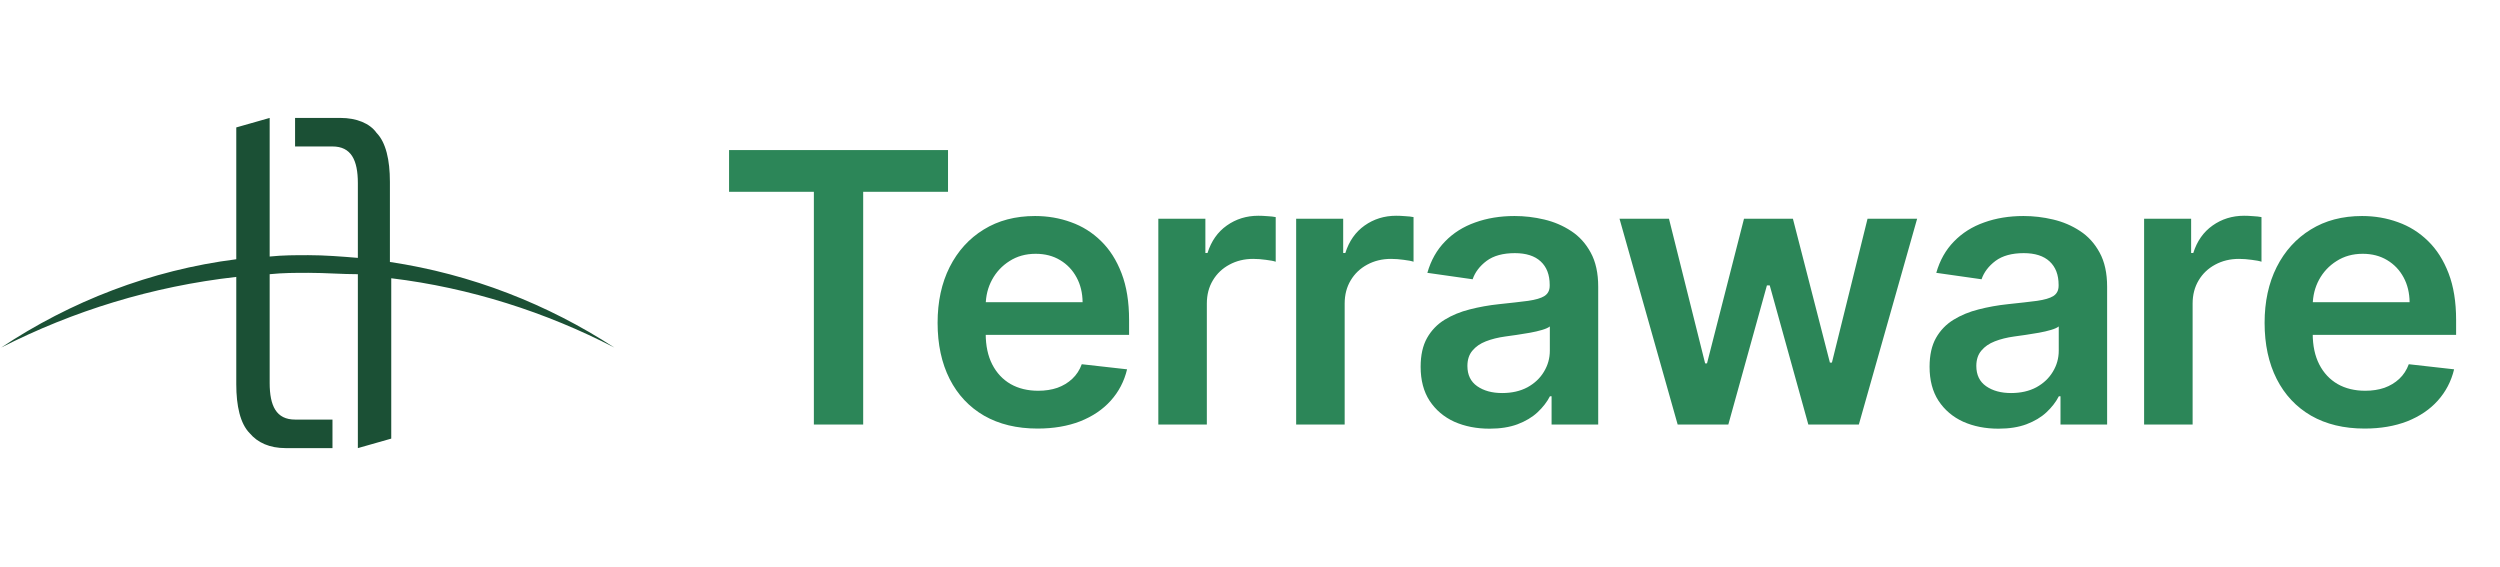
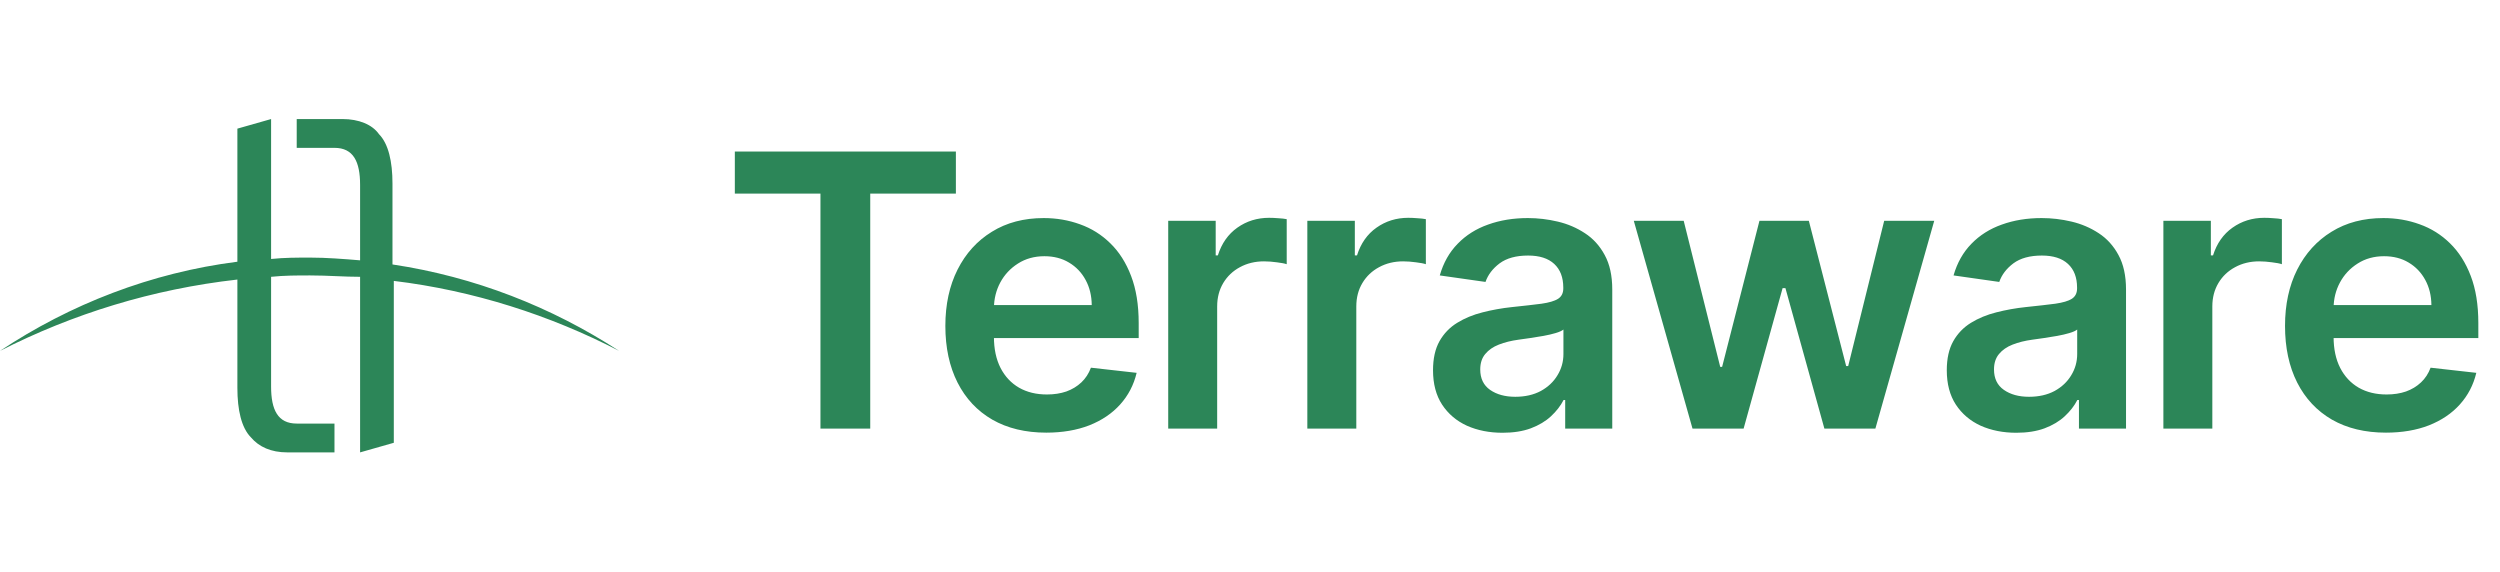
- <svg xmlns="http://www.w3.org/2000/svg" width="106" height="24" viewBox="0 0 106 24" fill="none">
-   <path d="M26.049 14.737C23.216 12.893 19.988 11.626 16.532 11.107V7.708C16.532 6.786 16.362 6.037 15.966 5.634C15.683 5.23 15.116 5 14.436 5H12.511V6.21H14.097C14.889 6.21 15.173 6.786 15.173 7.765V10.934C14.493 10.877 13.757 10.819 13.077 10.819C12.511 10.819 12.001 10.819 11.434 10.877V5L10.018 5.403V10.992C6.393 11.453 2.994 12.778 0.049 14.737C3.107 13.181 6.449 12.144 10.018 11.741V16.292C10.018 17.214 10.188 17.963 10.585 18.366C10.924 18.77 11.434 19 12.114 19H14.097V17.79H12.511C11.717 17.79 11.434 17.214 11.434 16.235V11.626C12.001 11.568 12.511 11.568 13.077 11.568C13.452 11.568 13.813 11.583 14.167 11.598C14.507 11.612 14.84 11.626 15.173 11.626V19L16.589 18.597V11.798C19.931 12.202 23.16 13.239 26.049 14.737Z" fill="#1B5035" />
-   <path d="M30.912 8.131V6.364H40.196V8.131H36.599V18H34.508V8.131H30.912ZM43.992 18.171C43.117 18.171 42.362 17.989 41.725 17.625C41.093 17.258 40.606 16.739 40.265 16.068C39.924 15.394 39.754 14.6 39.754 13.688C39.754 12.79 39.924 12.002 40.265 11.324C40.61 10.642 41.091 10.112 41.708 9.733C42.326 9.35 43.051 9.159 43.885 9.159C44.422 9.159 44.93 9.246 45.407 9.42C45.888 9.591 46.313 9.856 46.68 10.216C47.051 10.576 47.343 11.034 47.555 11.591C47.767 12.144 47.873 12.803 47.873 13.568V14.199H40.72V12.812H45.902C45.898 12.419 45.813 12.068 45.646 11.761C45.479 11.451 45.246 11.206 44.947 11.028C44.652 10.85 44.307 10.761 43.913 10.761C43.492 10.761 43.123 10.864 42.805 11.068C42.487 11.269 42.239 11.534 42.061 11.864C41.886 12.189 41.797 12.547 41.794 12.938V14.148C41.794 14.655 41.886 15.091 42.072 15.454C42.258 15.814 42.517 16.091 42.85 16.284C43.184 16.474 43.574 16.568 44.021 16.568C44.32 16.568 44.591 16.526 44.833 16.443C45.076 16.356 45.286 16.229 45.464 16.062C45.642 15.896 45.777 15.689 45.867 15.443L47.788 15.659C47.667 16.167 47.436 16.61 47.095 16.989C46.758 17.364 46.326 17.655 45.799 17.864C45.273 18.068 44.67 18.171 43.992 18.171ZM49.113 18V9.273H51.108V10.727H51.198C51.358 10.223 51.63 9.835 52.017 9.562C52.407 9.286 52.852 9.148 53.352 9.148C53.465 9.148 53.592 9.153 53.733 9.165C53.877 9.172 53.996 9.186 54.09 9.205V11.097C54.003 11.066 53.865 11.04 53.676 11.017C53.49 10.991 53.31 10.977 53.136 10.977C52.761 10.977 52.424 11.059 52.125 11.222C51.829 11.381 51.596 11.602 51.426 11.886C51.255 12.171 51.17 12.498 51.17 12.869V18H49.113ZM54.957 18V9.273H56.951V10.727H57.042C57.201 10.223 57.474 9.835 57.86 9.562C58.251 9.286 58.696 9.148 59.196 9.148C59.309 9.148 59.436 9.153 59.576 9.165C59.72 9.172 59.84 9.186 59.934 9.205V11.097C59.847 11.066 59.709 11.04 59.52 11.017C59.334 10.991 59.154 10.977 58.98 10.977C58.605 10.977 58.268 11.059 57.968 11.222C57.673 11.381 57.44 11.602 57.27 11.886C57.099 12.171 57.014 12.498 57.014 12.869V18H54.957ZM63.156 18.176C62.603 18.176 62.105 18.078 61.661 17.881C61.222 17.68 60.874 17.384 60.616 16.994C60.362 16.604 60.235 16.123 60.235 15.551C60.235 15.059 60.326 14.652 60.508 14.329C60.69 14.008 60.938 13.75 61.252 13.557C61.567 13.364 61.921 13.218 62.315 13.119C62.713 13.017 63.124 12.943 63.548 12.898C64.059 12.845 64.474 12.797 64.792 12.756C65.11 12.71 65.341 12.642 65.485 12.551C65.633 12.456 65.707 12.311 65.707 12.114V12.079C65.707 11.652 65.58 11.32 65.326 11.085C65.073 10.85 64.707 10.733 64.23 10.733C63.726 10.733 63.326 10.843 63.031 11.062C62.739 11.282 62.542 11.542 62.44 11.841L60.52 11.568C60.671 11.038 60.921 10.595 61.27 10.239C61.618 9.879 62.044 9.61 62.548 9.432C63.052 9.25 63.608 9.159 64.218 9.159C64.639 9.159 65.057 9.208 65.474 9.307C65.891 9.405 66.271 9.568 66.616 9.795C66.961 10.019 67.237 10.324 67.446 10.71C67.658 11.097 67.764 11.579 67.764 12.159V18H65.787V16.801H65.718C65.593 17.044 65.417 17.271 65.19 17.483C64.966 17.691 64.684 17.86 64.343 17.989C64.006 18.114 63.61 18.176 63.156 18.176ZM63.69 16.665C64.103 16.665 64.461 16.583 64.764 16.421C65.067 16.254 65.3 16.034 65.463 15.761C65.629 15.489 65.713 15.191 65.713 14.869V13.841C65.648 13.894 65.538 13.943 65.383 13.989C65.232 14.034 65.061 14.074 64.872 14.108C64.682 14.142 64.495 14.172 64.309 14.199C64.124 14.225 63.963 14.248 63.826 14.267C63.52 14.309 63.245 14.377 63.002 14.472C62.76 14.566 62.569 14.699 62.429 14.869C62.288 15.036 62.218 15.252 62.218 15.517C62.218 15.896 62.357 16.182 62.633 16.375C62.91 16.568 63.262 16.665 63.69 16.665ZM71.133 18L68.667 9.273H70.764L72.298 15.409H72.377L73.946 9.273H76.019L77.588 15.375H77.673L79.184 9.273H81.287L78.815 18H76.673L75.037 12.102H74.917L73.281 18H71.133ZM84.734 18.176C84.181 18.176 83.683 18.078 83.24 17.881C82.8 17.68 82.452 17.384 82.194 16.994C81.94 16.604 81.814 16.123 81.814 15.551C81.814 15.059 81.904 14.652 82.086 14.329C82.268 14.008 82.516 13.75 82.831 13.557C83.145 13.364 83.499 13.218 83.893 13.119C84.291 13.017 84.702 12.943 85.126 12.898C85.637 12.845 86.052 12.797 86.37 12.756C86.689 12.71 86.92 12.642 87.064 12.551C87.211 12.456 87.285 12.311 87.285 12.114V12.079C87.285 11.652 87.158 11.32 86.904 11.085C86.651 10.85 86.285 10.733 85.808 10.733C85.304 10.733 84.904 10.843 84.609 11.062C84.317 11.282 84.12 11.542 84.018 11.841L82.098 11.568C82.249 11.038 82.499 10.595 82.848 10.239C83.196 9.879 83.622 9.61 84.126 9.432C84.63 9.25 85.187 9.159 85.796 9.159C86.217 9.159 86.635 9.208 87.052 9.307C87.469 9.405 87.85 9.568 88.194 9.795C88.539 10.019 88.815 10.324 89.024 10.71C89.236 11.097 89.342 11.579 89.342 12.159V18H87.365V16.801H87.296C87.171 17.044 86.995 17.271 86.768 17.483C86.545 17.691 86.262 17.86 85.921 17.989C85.584 18.114 85.189 18.176 84.734 18.176ZM85.268 16.665C85.681 16.665 86.039 16.583 86.342 16.421C86.645 16.254 86.878 16.034 87.041 15.761C87.207 15.489 87.291 15.191 87.291 14.869V13.841C87.226 13.894 87.117 13.943 86.961 13.989C86.81 14.034 86.639 14.074 86.45 14.108C86.26 14.142 86.073 14.172 85.887 14.199C85.702 14.225 85.541 14.248 85.404 14.267C85.098 14.309 84.823 14.377 84.581 14.472C84.338 14.566 84.147 14.699 84.007 14.869C83.867 15.036 83.796 15.252 83.796 15.517C83.796 15.896 83.935 16.182 84.211 16.375C84.488 16.568 84.84 16.665 85.268 16.665ZM90.91 18V9.273H92.904V10.727H92.995C93.154 10.223 93.427 9.835 93.814 9.562C94.204 9.286 94.649 9.148 95.149 9.148C95.262 9.148 95.389 9.153 95.529 9.165C95.673 9.172 95.793 9.186 95.887 9.205V11.097C95.8 11.066 95.662 11.04 95.473 11.017C95.287 10.991 95.107 10.977 94.933 10.977C94.558 10.977 94.221 11.059 93.921 11.222C93.626 11.381 93.393 11.602 93.223 11.886C93.052 12.171 92.967 12.498 92.967 12.869V18H90.91ZM100.258 18.171C99.383 18.171 98.627 17.989 97.991 17.625C97.359 17.258 96.872 16.739 96.531 16.068C96.19 15.394 96.019 14.6 96.019 13.688C96.019 12.79 96.19 12.002 96.531 11.324C96.876 10.642 97.357 10.112 97.974 9.733C98.591 9.35 99.317 9.159 100.15 9.159C100.688 9.159 101.196 9.246 101.673 9.42C102.154 9.591 102.578 9.856 102.946 10.216C103.317 10.576 103.608 11.034 103.821 11.591C104.033 12.144 104.139 12.803 104.139 13.568V14.199H96.985V12.812H102.167C102.163 12.419 102.078 12.068 101.912 11.761C101.745 11.451 101.512 11.206 101.213 11.028C100.917 10.85 100.572 10.761 100.179 10.761C99.758 10.761 99.389 10.864 99.071 11.068C98.752 11.269 98.504 11.534 98.326 11.864C98.152 12.189 98.063 12.547 98.059 12.938V14.148C98.059 14.655 98.152 15.091 98.338 15.454C98.523 15.814 98.783 16.091 99.116 16.284C99.449 16.474 99.84 16.568 100.287 16.568C100.586 16.568 100.857 16.526 101.099 16.443C101.341 16.356 101.552 16.229 101.73 16.062C101.908 15.896 102.042 15.689 102.133 15.443L104.054 15.659C103.932 16.167 103.701 16.61 103.36 16.989C103.023 17.364 102.591 17.655 102.065 17.864C101.538 18.068 100.936 18.171 100.258 18.171Z" fill="#2C8658" />
+ <svg xmlns="http://www.w3.org/2000/svg" width="105" height="24" viewBox="0 0 105 24" fill="none">
+   <path d="M26 14.737C23.168 12.893 19.939 11.626 16.484 11.107V7.708C16.484 6.786 16.314 6.037 15.917 5.634C15.634 5.23 15.068 5 14.388 5H12.462V6.21H14.048C14.841 6.21 15.124 6.786 15.124 7.765V10.934C14.444 10.877 13.708 10.819 13.028 10.819C12.462 10.819 11.952 10.819 11.386 10.877V5L9.97 5.403V10.992C6.344 11.453 2.946 12.778 0 14.737C3.059 13.181 6.401 12.144 9.97 11.741V16.292C9.97 17.214 10.139 17.963 10.536 18.366C10.876 18.77 11.386 19 12.065 19H14.048V17.79H12.462C11.669 17.79 11.386 17.214 11.386 16.235V11.626C11.952 11.568 12.462 11.568 13.028 11.568C13.404 11.568 13.765 11.583 14.118 11.598C14.458 11.612 14.791 11.626 15.124 11.626V19L16.54 18.597V11.798C19.882 12.202 23.111 13.239 26 14.737Z" fill="#2C8658" />
+   <path d="M30.863 8.131V6.364H40.147V8.131H36.55V18H34.459V8.131H30.863ZM43.944 18.171C43.069 18.171 42.313 17.989 41.677 17.625C41.044 17.258 40.557 16.739 40.217 16.068C39.876 15.394 39.705 14.6 39.705 13.688C39.705 12.79 39.876 12.002 40.217 11.324C40.561 10.642 41.042 10.112 41.66 9.733C42.277 9.35 43.003 9.159 43.836 9.159C44.374 9.159 44.881 9.246 45.359 9.42C45.84 9.591 46.264 9.856 46.631 10.216C47.003 10.576 47.294 11.034 47.506 11.591C47.718 12.144 47.825 12.803 47.825 13.568V14.199H40.671V12.812H45.853C45.849 12.419 45.764 12.068 45.597 11.761C45.431 11.451 45.198 11.206 44.898 11.028C44.603 10.85 44.258 10.761 43.864 10.761C43.444 10.761 43.075 10.864 42.756 11.068C42.438 11.269 42.19 11.534 42.012 11.864C41.838 12.189 41.749 12.547 41.745 12.938V14.148C41.745 14.655 41.838 15.091 42.023 15.454C42.209 15.814 42.468 16.091 42.802 16.284C43.135 16.474 43.525 16.568 43.972 16.568C44.272 16.568 44.542 16.526 44.785 16.443C45.027 16.356 45.237 16.229 45.416 16.062C45.593 15.896 45.728 15.689 45.819 15.443L47.739 15.659C47.618 16.167 47.387 16.61 47.046 16.989C46.709 17.364 46.277 17.655 45.751 17.864C45.224 18.068 44.622 18.171 43.944 18.171ZM49.065 18V9.273H51.059V10.727H51.15C51.309 10.223 51.582 9.835 51.968 9.562C52.358 9.286 52.803 9.148 53.303 9.148C53.417 9.148 53.544 9.153 53.684 9.165C53.828 9.172 53.947 9.186 54.042 9.205V11.097C53.955 11.066 53.816 11.04 53.627 11.017C53.441 10.991 53.262 10.977 53.087 10.977C52.712 10.977 52.375 11.059 52.076 11.222C51.781 11.381 51.548 11.602 51.377 11.886C51.207 12.171 51.121 12.498 51.121 12.869V18H49.065ZM54.908 18V9.273H56.903V10.727H56.994C57.153 10.223 57.425 9.835 57.812 9.562C58.202 9.286 58.647 9.148 59.147 9.148C59.261 9.148 59.388 9.153 59.528 9.165C59.672 9.172 59.791 9.186 59.886 9.205V11.097C59.798 11.066 59.66 11.04 59.471 11.017C59.285 10.991 59.105 10.977 58.931 10.977C58.556 10.977 58.219 11.059 57.92 11.222C57.624 11.381 57.391 11.602 57.221 11.886C57.05 12.171 56.965 12.498 56.965 12.869V18H54.908ZM63.107 18.176C62.554 18.176 62.056 18.078 61.613 17.881C61.173 17.68 60.825 17.384 60.568 16.994C60.314 16.604 60.187 16.123 60.187 15.551C60.187 15.059 60.278 14.652 60.459 14.329C60.641 14.008 60.889 13.75 61.204 13.557C61.518 13.364 61.872 13.218 62.266 13.119C62.664 13.017 63.075 12.943 63.499 12.898C64.011 12.845 64.425 12.797 64.744 12.756C65.062 12.71 65.293 12.642 65.437 12.551C65.585 12.456 65.658 12.311 65.658 12.114V12.079C65.658 11.652 65.531 11.32 65.278 11.085C65.024 10.85 64.658 10.733 64.181 10.733C63.677 10.733 63.278 10.843 62.982 11.062C62.691 11.282 62.494 11.542 62.391 11.841L60.471 11.568C60.622 11.038 60.872 10.595 61.221 10.239C61.569 9.879 61.995 9.61 62.499 9.432C63.003 9.25 63.56 9.159 64.17 9.159C64.59 9.159 65.009 9.208 65.425 9.307C65.842 9.405 66.223 9.568 66.567 9.795C66.912 10.019 67.189 10.324 67.397 10.71C67.609 11.097 67.715 11.579 67.715 12.159V18H65.738V16.801H65.67C65.545 17.044 65.369 17.271 65.141 17.483C64.918 17.691 64.636 17.86 64.295 17.989C63.958 18.114 63.562 18.176 63.107 18.176ZM63.641 16.665C64.054 16.665 64.412 16.583 64.715 16.421C65.018 16.254 65.251 16.034 65.414 15.761C65.581 15.489 65.664 15.191 65.664 14.869V13.841C65.6 13.894 65.49 13.943 65.335 13.989C65.183 14.034 65.013 14.074 64.823 14.108C64.634 14.142 64.446 14.172 64.261 14.199C64.075 14.225 63.914 14.248 63.778 14.267C63.471 14.309 63.196 14.377 62.954 14.472C62.711 14.566 62.52 14.699 62.38 14.869C62.24 15.036 62.17 15.252 62.17 15.517C62.17 15.896 62.308 16.182 62.584 16.375C62.861 16.568 63.213 16.665 63.641 16.665ZM71.085 18L68.619 9.273H70.715L72.249 15.409H72.329L73.897 9.273H75.971L77.539 15.375H77.624L79.136 9.273H81.238L78.766 18H76.624L74.988 12.102H74.869L73.232 18H71.085ZM84.685 18.176C84.132 18.176 83.634 18.078 83.191 17.881C82.752 17.68 82.403 17.384 82.146 16.994C81.892 16.604 81.765 16.123 81.765 15.551C81.765 15.059 81.856 14.652 82.038 14.329C82.219 14.008 82.468 13.75 82.782 13.557C83.096 13.364 83.451 13.218 83.844 13.119C84.242 13.017 84.653 12.943 85.077 12.898C85.589 12.845 86.004 12.797 86.322 12.756C86.64 12.71 86.871 12.642 87.015 12.551C87.163 12.456 87.237 12.311 87.237 12.114V12.079C87.237 11.652 87.11 11.32 86.856 11.085C86.602 10.85 86.237 10.733 85.759 10.733C85.255 10.733 84.856 10.843 84.56 11.062C84.269 11.282 84.072 11.542 83.969 11.841L82.049 11.568C82.201 11.038 82.451 10.595 82.799 10.239C83.147 9.879 83.574 9.61 84.077 9.432C84.581 9.25 85.138 9.159 85.748 9.159C86.168 9.159 86.587 9.208 87.004 9.307C87.42 9.405 87.801 9.568 88.146 9.795C88.49 10.019 88.767 10.324 88.975 10.71C89.187 11.097 89.293 11.579 89.293 12.159V18H87.316V16.801H87.248C87.123 17.044 86.947 17.271 86.719 17.483C86.496 17.691 86.214 17.86 85.873 17.989C85.536 18.114 85.14 18.176 84.685 18.176ZM85.219 16.665C85.632 16.665 85.99 16.583 86.293 16.421C86.596 16.254 86.829 16.034 86.992 15.761C87.159 15.489 87.242 15.191 87.242 14.869V13.841C87.178 13.894 87.068 13.943 86.913 13.989C86.761 14.034 86.591 14.074 86.401 14.108C86.212 14.142 86.024 14.172 85.839 14.199C85.653 14.225 85.492 14.248 85.356 14.267C85.049 14.309 84.774 14.377 84.532 14.472C84.29 14.566 84.098 14.699 83.958 14.869C83.818 15.036 83.748 15.252 83.748 15.517C83.748 15.896 83.886 16.182 84.163 16.375C84.439 16.568 84.791 16.665 85.219 16.665ZM90.862 18V9.273H92.856V10.727H92.947C93.106 10.223 93.379 9.835 93.765 9.562C94.155 9.286 94.6 9.148 95.1 9.148C95.214 9.148 95.341 9.153 95.481 9.165C95.625 9.172 95.744 9.186 95.839 9.205V11.097C95.752 11.066 95.613 11.04 95.424 11.017C95.238 10.991 95.058 10.977 94.884 10.977C94.509 10.977 94.172 11.059 93.873 11.222C93.577 11.381 93.344 11.602 93.174 11.886C93.004 12.171 92.918 12.498 92.918 12.869V18H90.862ZM100.21 18.171C99.335 18.171 98.579 17.989 97.942 17.625C97.31 17.258 96.823 16.739 96.482 16.068C96.141 15.394 95.971 14.6 95.971 13.688C95.971 12.79 96.141 12.002 96.482 11.324C96.827 10.642 97.308 10.112 97.925 9.733C98.543 9.35 99.268 9.159 100.102 9.159C100.639 9.159 101.147 9.246 101.624 9.42C102.105 9.591 102.53 9.856 102.897 10.216C103.268 10.576 103.56 11.034 103.772 11.591C103.984 12.144 104.09 12.803 104.09 13.568V14.199H96.937V12.812H102.119C102.115 12.419 102.03 12.068 101.863 11.761C101.696 11.451 101.463 11.206 101.164 11.028C100.869 10.85 100.524 10.761 100.13 10.761C99.71 10.761 99.34 10.864 99.022 11.068C98.704 11.269 98.456 11.534 98.278 11.864C98.103 12.189 98.014 12.547 98.011 12.938V14.148C98.011 14.655 98.103 15.091 98.289 15.454C98.475 15.814 98.734 16.091 99.067 16.284C99.401 16.474 99.791 16.568 100.238 16.568C100.537 16.568 100.808 16.526 101.05 16.443C101.293 16.356 101.503 16.229 101.681 16.062C101.859 15.896 101.994 15.689 102.085 15.443L104.005 15.659C103.884 16.167 103.653 16.61 103.312 16.989C102.975 17.364 102.543 17.655 102.016 17.864C101.49 18.068 100.888 18.171 100.21 18.171Z" fill="#2C8658" />
</svg>
